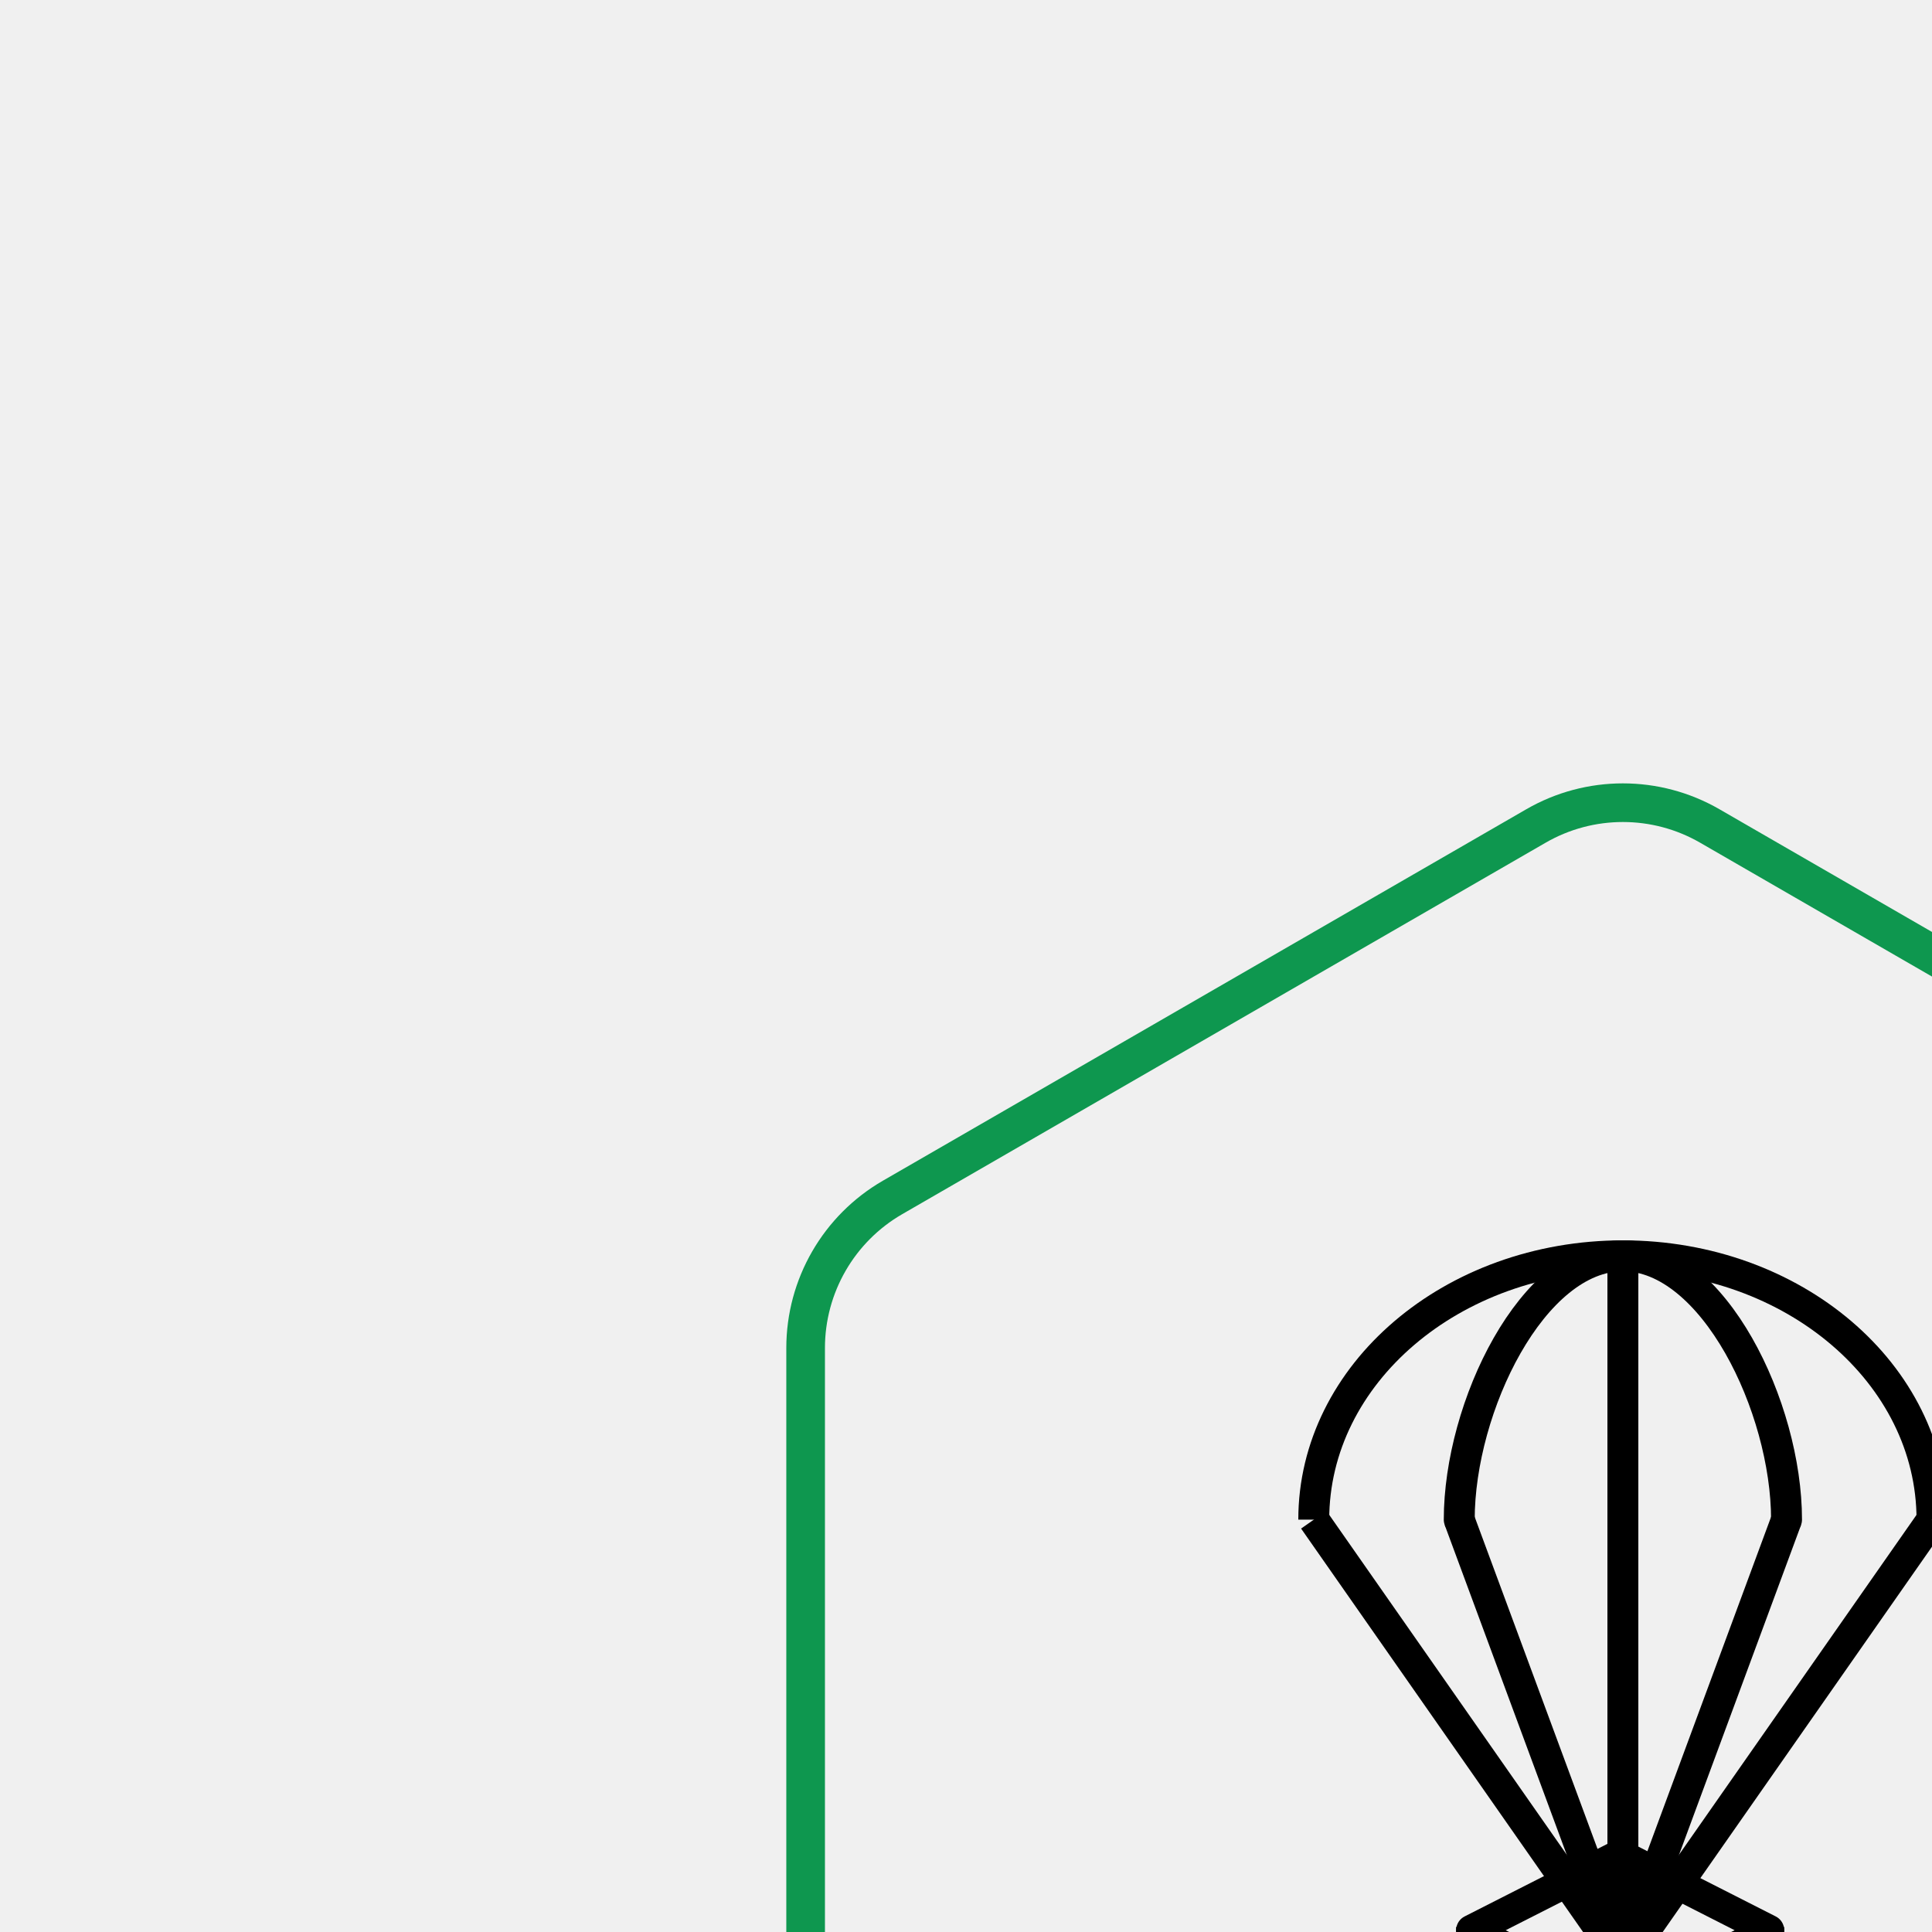
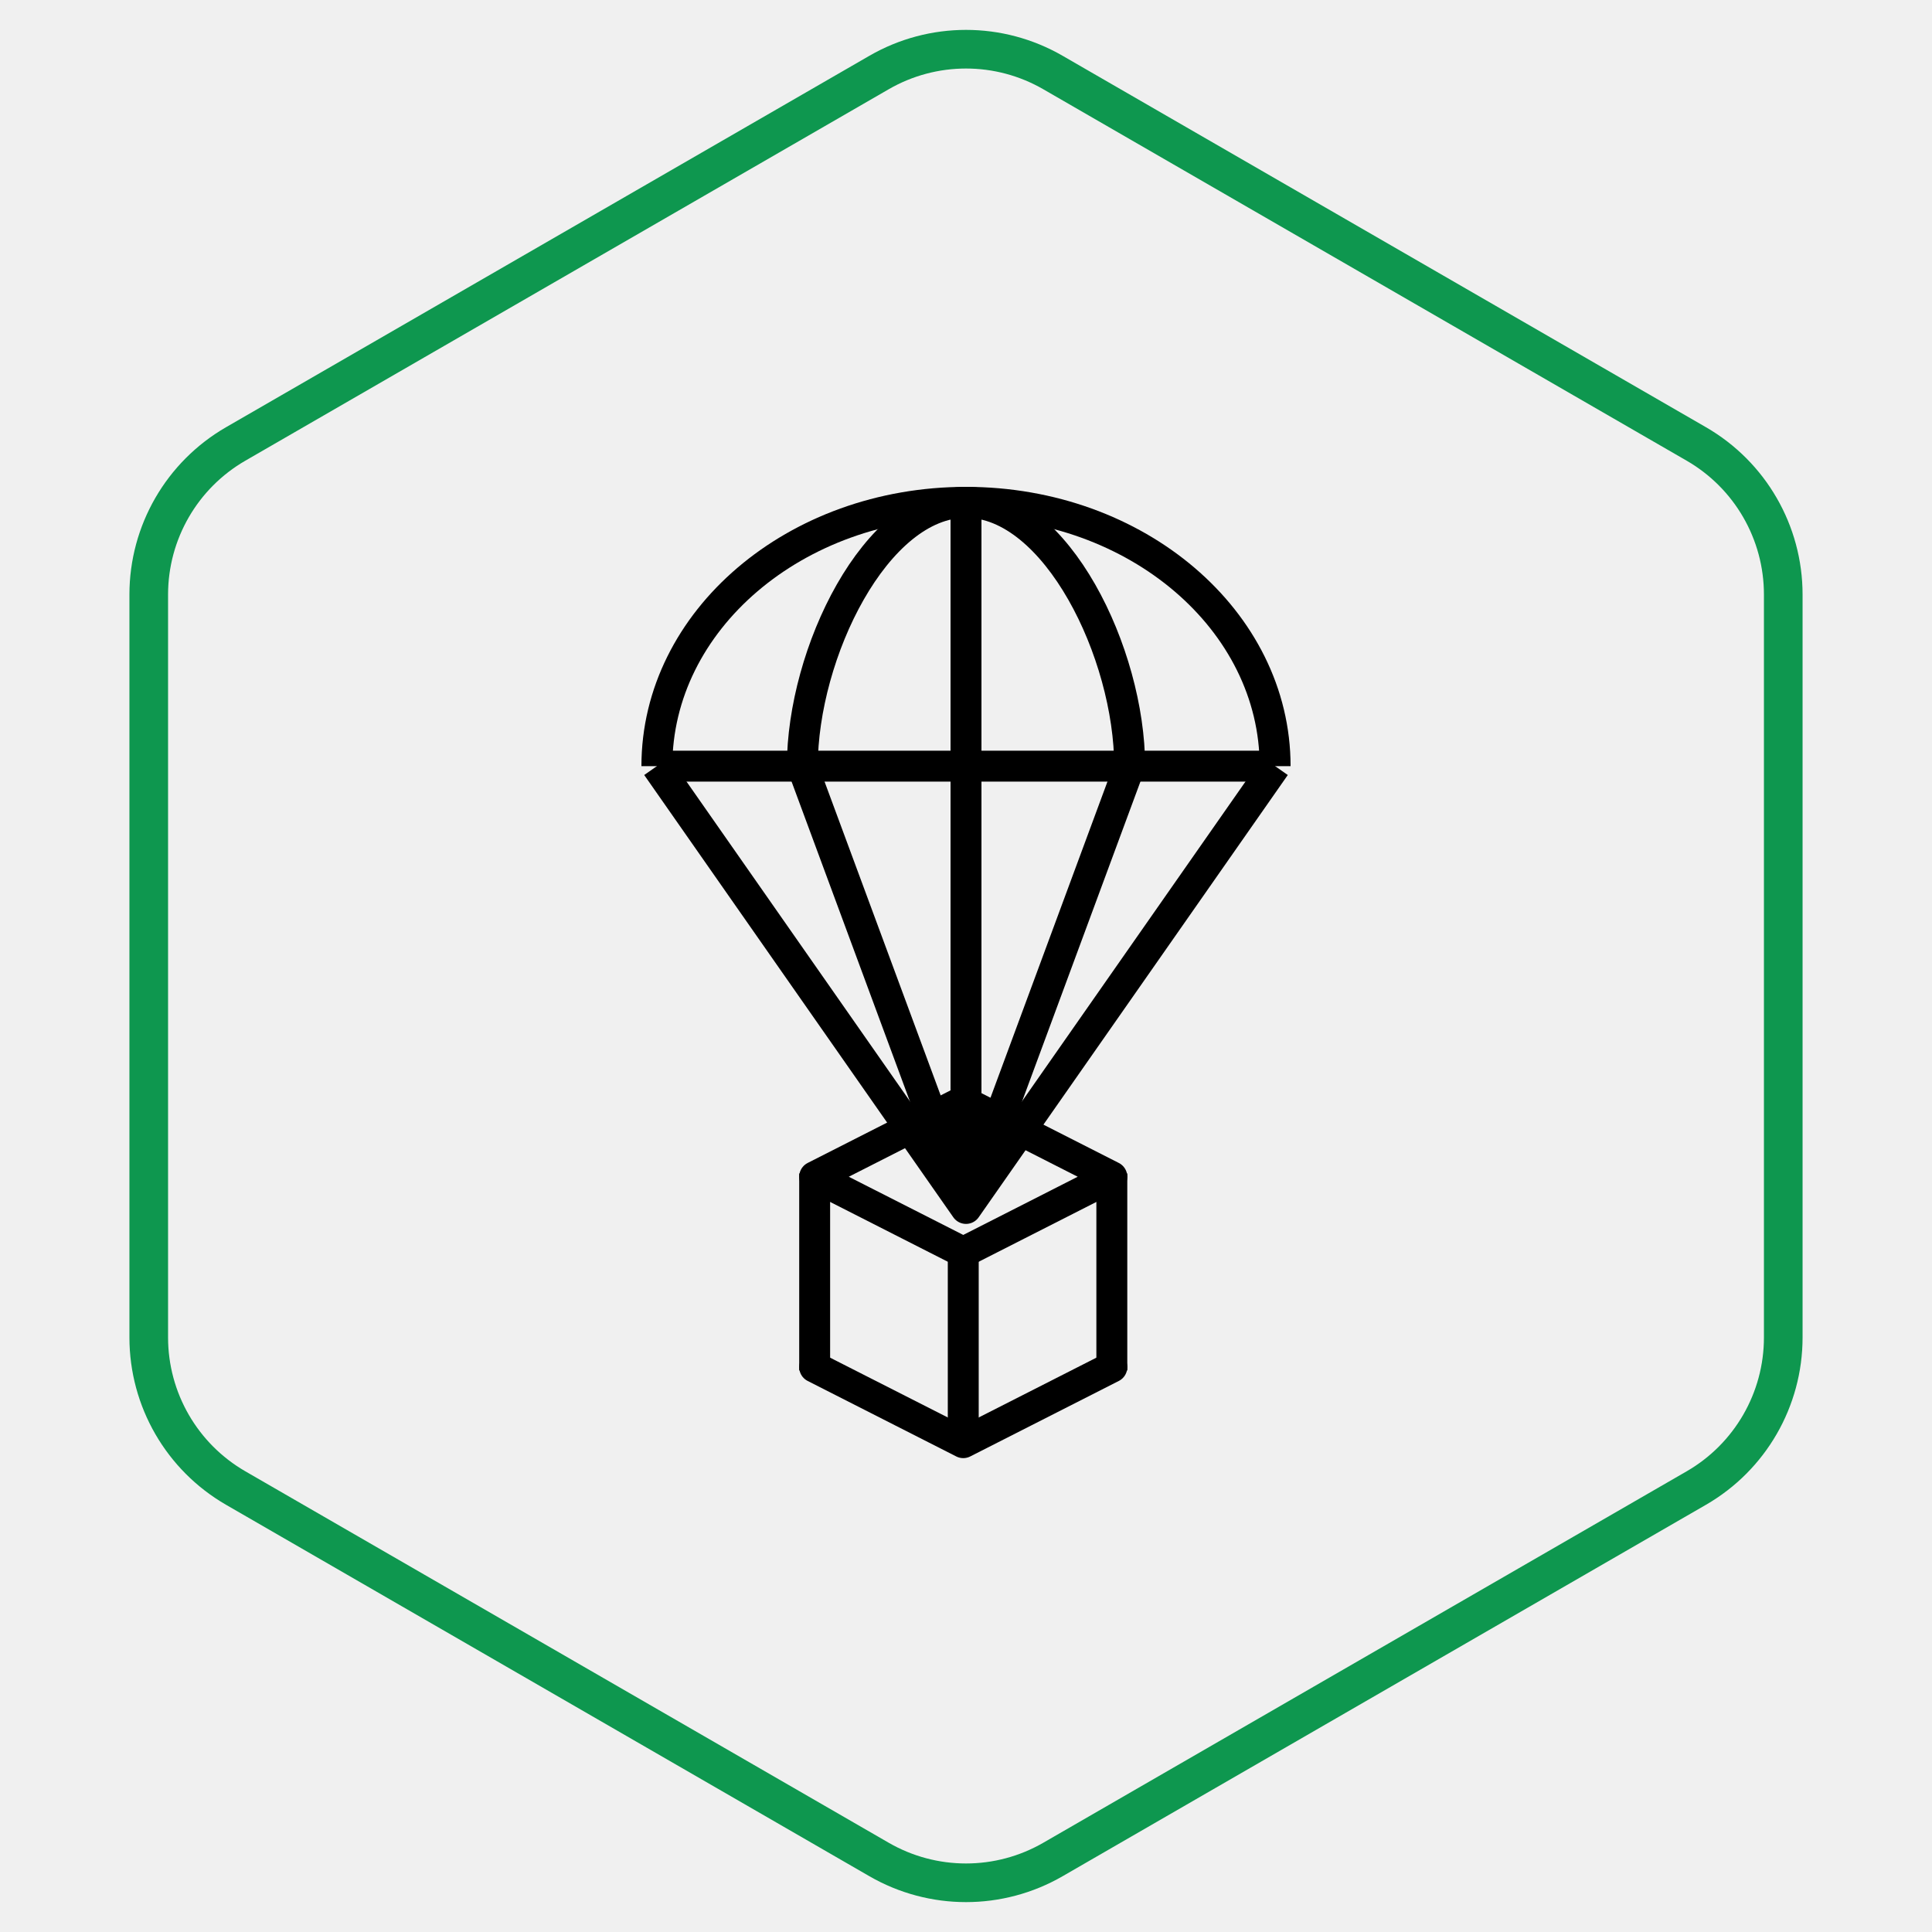
- <svg xmlns="http://www.w3.org/2000/svg" width="100" height="100" viewBox="0 0 100 100">
-   <defs>
-     <clipPath id="v3hla">
-       <path fill="#fff" d="M79 41.887a10 10 0 0 1 10 0l33.301 19.226a10 10 0 0 1 5 8.66v38.453a10 10 0 0 1-5 8.66L89 136.114a10 10 0 0 1-10 0l-33.301-19.226a10 10 0 0 1-5-8.66V69.773a10 10 0 0 1 5-8.66z" />
-     </clipPath>
-   </defs>
-   <g>
-     <g>
-       <g>
-         <path fill="none" stroke="#0e974f" stroke-miterlimit="50" stroke-width="4" d="M79 41.887a10 10 0 0 1 10 0l33.301 19.226a10 10 0 0 1 5 8.66v38.453a10 10 0 0 1-5 8.66L89 136.114a10 10 0 0 1-10 0l-33.301-19.226a10 10 0 0 1-5-8.66V69.773a10 10 0 0 1 5-8.66z" clip-path="url(&quot;#v3hla&quot;)" />
+ <svg xmlns="http://www.w3.org/2000/svg" width="100px" height="100px" viewBox="0 0 100 100" version="1.1">
+   <g id="Icons/postavka_icon" stroke="none" stroke-width="1" fill="none" fill-rule="evenodd">
+     <path d="M54.5,3.753 C51.715,2.145 48.285,2.145 45.5,3.753 L12.199,22.979 C9.414,24.587 7.699,27.558 7.699,30.774 L7.699,69.226 C7.699,72.442 9.414,75.413 12.199,77.021 L45.5,96.247 C48.285,97.855 51.715,97.855 54.5,96.247 L87.801,77.021 C90.586,75.413 92.301,72.442 92.301,69.226 L92.301,30.774 C92.301,27.558 90.586,24.587 87.801,22.979 L54.5,3.753 Z" id="Polygon" stroke="#0E974F" stroke-width="2" />
+     <g id="Group-3" transform="translate(34, 26)" stroke="#000000" stroke-width="1.6">
+       <g id="Group-2" stroke-linejoin="round">
+         <path d="M32,13.656 C32,6.114 24.837,0 16,0 C7.163,0 0,6.114 0,13.656 M0,13.656 L32,13.656" id="Combined-Shape" />
+         <path d="M24.471,13.656 C24.471,7.828 20.678,0 16,0 C11.322,0 7.529,7.828 7.529,13.656" id="Shape" stroke-linecap="round" />
+         <path d="M16,0 L16,36.549" id="Path-10" />
+         <path d="M24.471,13.656 L16,36.549" id="Path-10" />
+         <path d="M16,13.656 L7.529,36.549" id="Path-10-Copy" transform="translate(11.76471, 25.10246) scale(-1, 1) translate(-11.76471, -25.10246) " />
+         <polyline id="Path-11" points="0 13.656 16 36.549 32 13.656" />
      </g>
-       <g>
-         <g>
-           <g>
-             <path fill="none" stroke="#000" stroke-linejoin="round" stroke-miterlimit="50" stroke-width="1.6" d="M68 78.656C68 71.114 75.163 65 84 65s16 6.114 16 13.656" />
-           </g>
-           <g>
-             <path fill="none" stroke="#000" stroke-linecap="round" stroke-linejoin="round" stroke-miterlimit="50" stroke-width="1.6" d="M92.471 78.656c0-5.828-3.792-13.656-8.47-13.656-4.679 0-8.471 7.828-8.471 13.656" />
-           </g>
-           <g>
-             <path fill="none" stroke="#000" stroke-linejoin="round" stroke-miterlimit="50" stroke-width="1.6" d="M84 65v36.55" />
-           </g>
-           <g>
-             <path fill="none" stroke="#000" stroke-linejoin="round" stroke-miterlimit="50" stroke-width="1.6" d="M92.47 78.66L84 101.553" />
-           </g>
-           <g>
-             <path fill="none" stroke="#000" stroke-linejoin="round" stroke-miterlimit="50" stroke-width="1.6" d="M75.53 78.66L84 101.553" />
-           </g>
-           <g>
-             <path fill="none" stroke="#000" stroke-linejoin="round" stroke-miterlimit="50" stroke-width="1.6" d="M68 78.66v0l16 22.893v0l16-22.893v0" />
-           </g>
-         </g>
-         <g>
-           <g>
-             <path fill="none" stroke="#000" stroke-linejoin="round" stroke-miterlimit="50" stroke-width="1.6" d="M83.86 96v0l7.69 3.908v0l-7.69 3.909v0l-7.69-3.909v0z" />
-           </g>
-           <g>
-             <path fill="none" stroke="#000" stroke-linecap="round" stroke-linejoin="round" stroke-miterlimit="50" stroke-width="1.6" d="M91.55 109.768v0l-7.69 3.909v0l-7.69-3.909v0" />
-           </g>
-           <g>
-             <path fill="none" stroke="#000" stroke-miterlimit="50" stroke-width="1.6" d="M76.167 99.74v10.195" />
-           </g>
-           <g>
-             <path fill="none" stroke="#000" stroke-miterlimit="50" stroke-width="1.6" d="M83.857 103.82v9.856" />
-           </g>
-           <g>
-             <path fill="none" stroke="#000" stroke-miterlimit="50" stroke-width="1.6" d="M91.547 99.74v10.195" />
-           </g>
-         </g>
+       <g id="Group" transform="translate(8, 31)">
+         <polygon id="Polygon" stroke-linejoin="round" points="7.858 -3.55271368e-15 15.548 3.908 7.858 7.817 0.167 3.908" />
+         <polyline id="Shape" stroke-linecap="round" stroke-linejoin="round" points="15.548 13.764 7.858 17.672 0.167 13.764" />
+         <path d="M0.167,3.738 L0.167,13.934" id="Path-4" />
+         <path d="M7.858,7.817 L7.858,17.672" id="Path-4-Copy" />
+         <path d="M15.548,3.738 L15.548,13.934" id="Path-4-Copy-2" />
      </g>
    </g>
  </g>
</svg>
